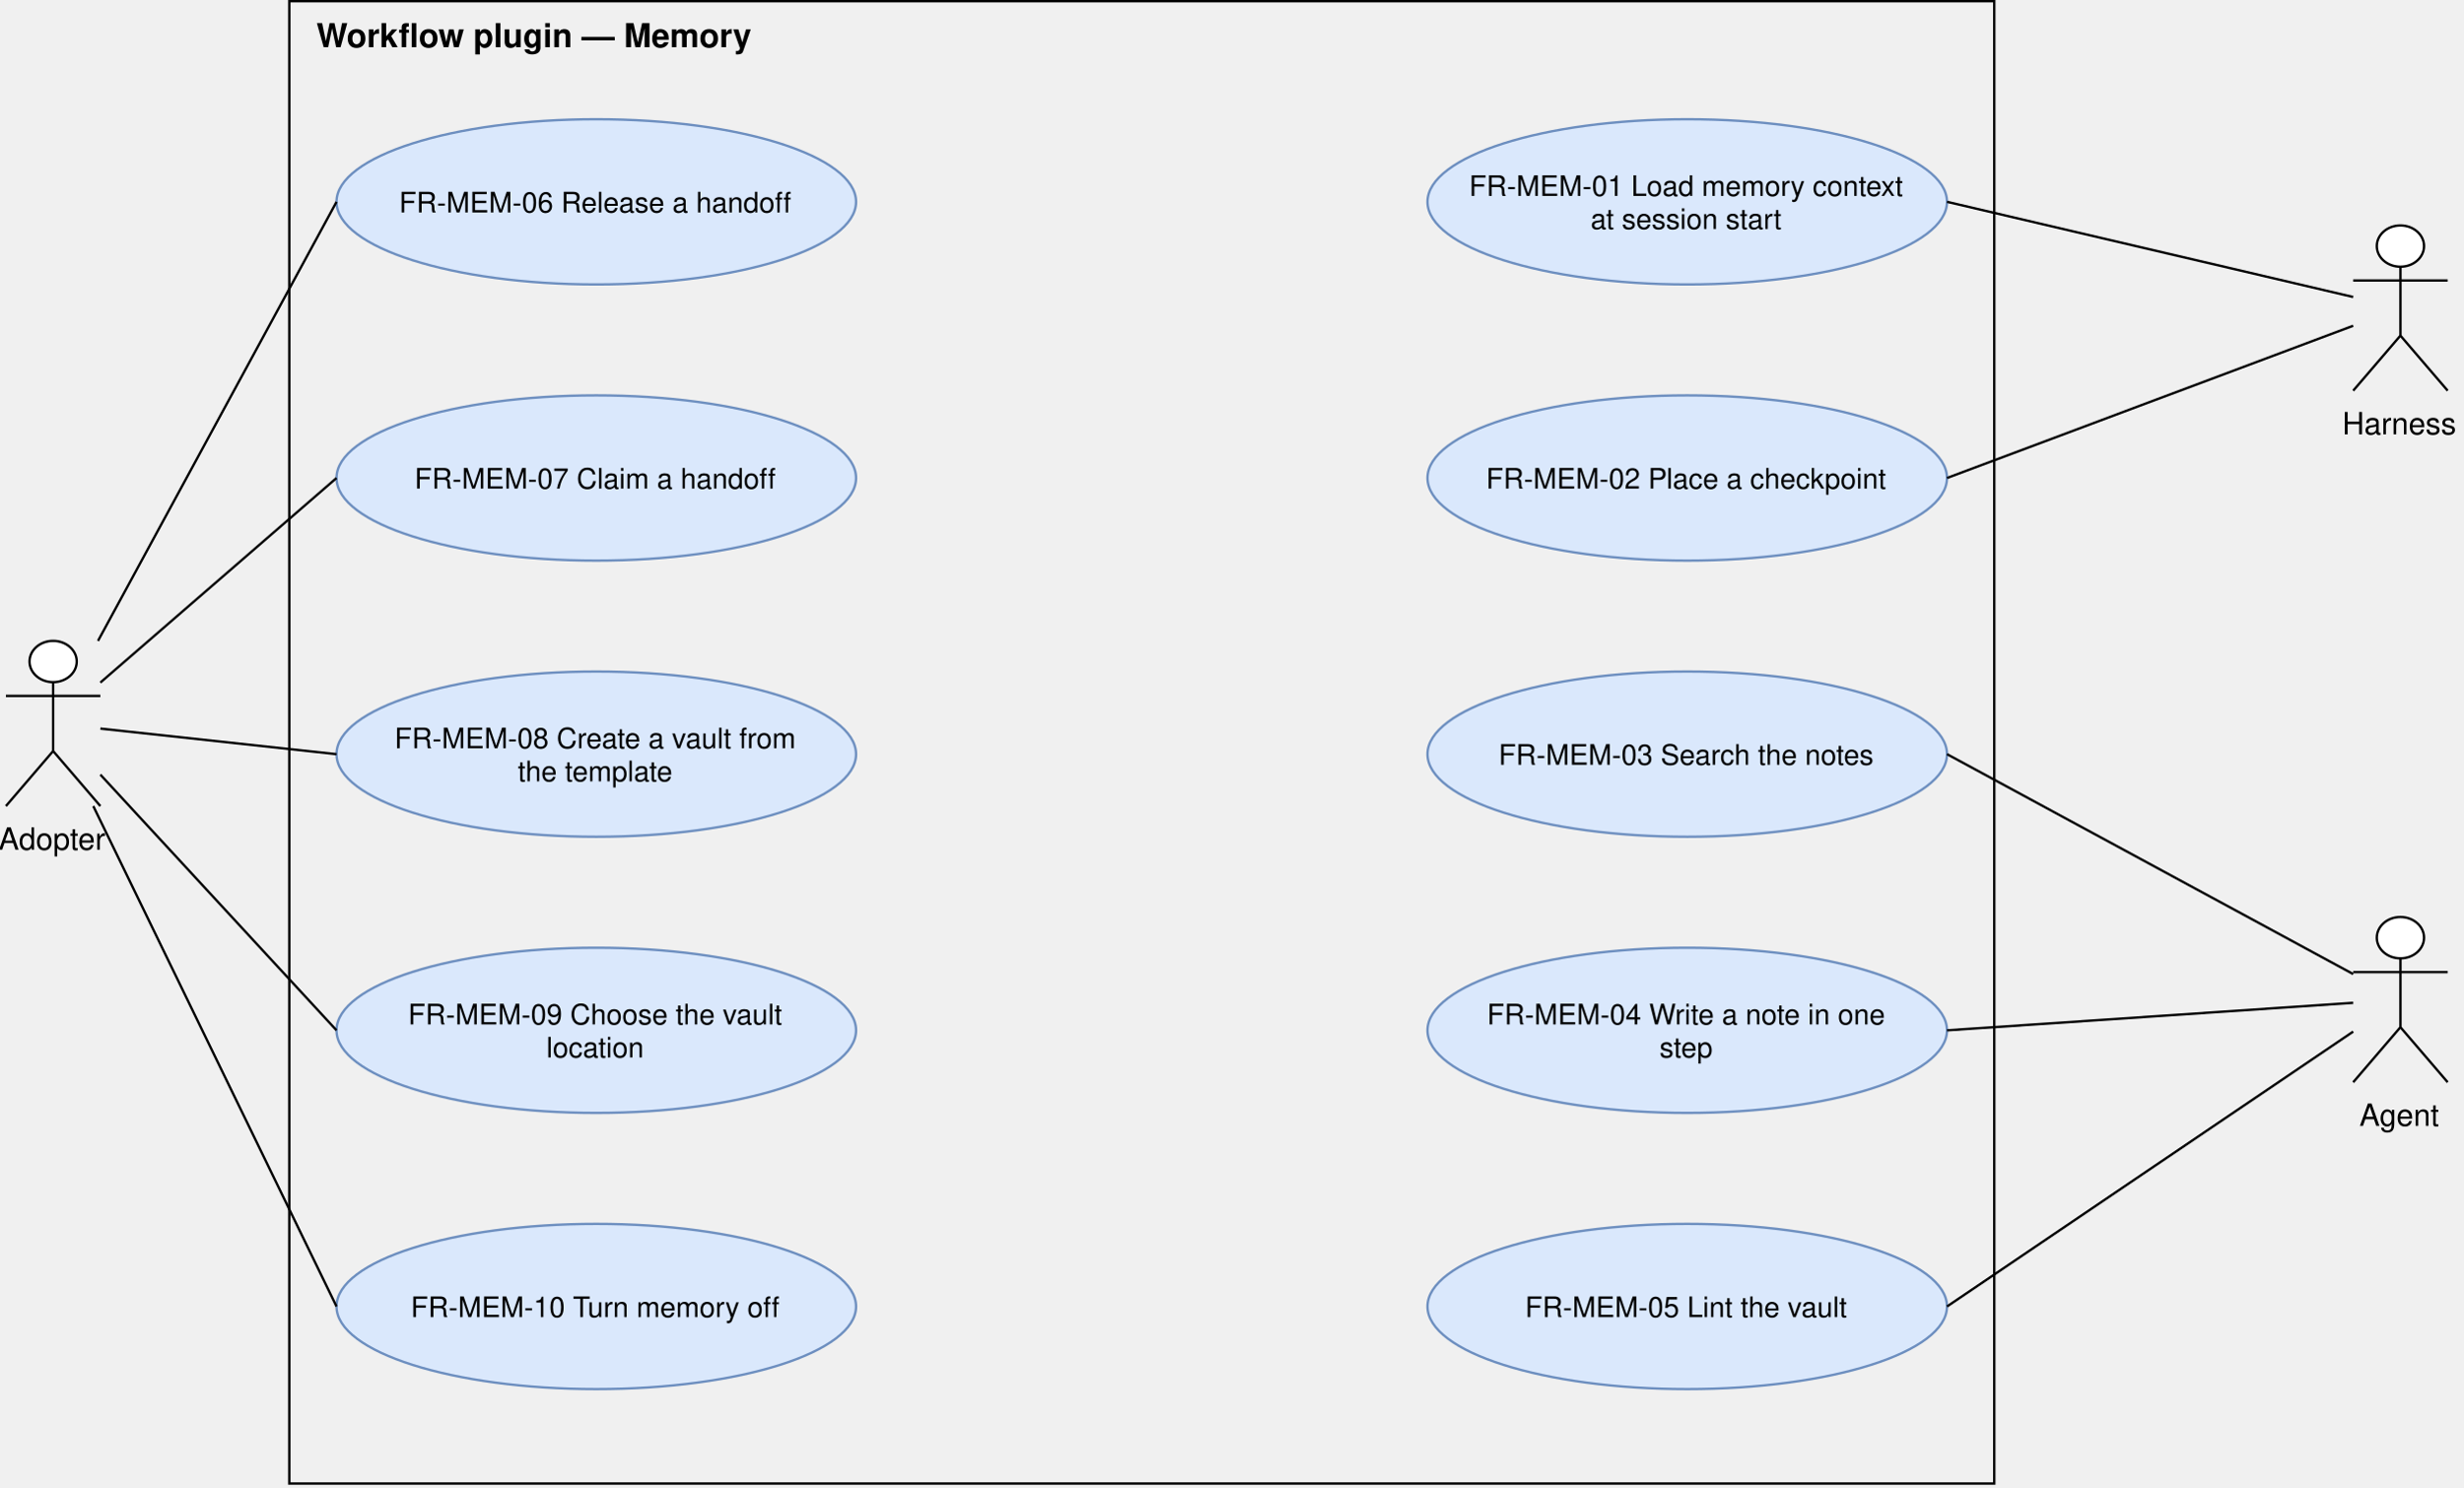
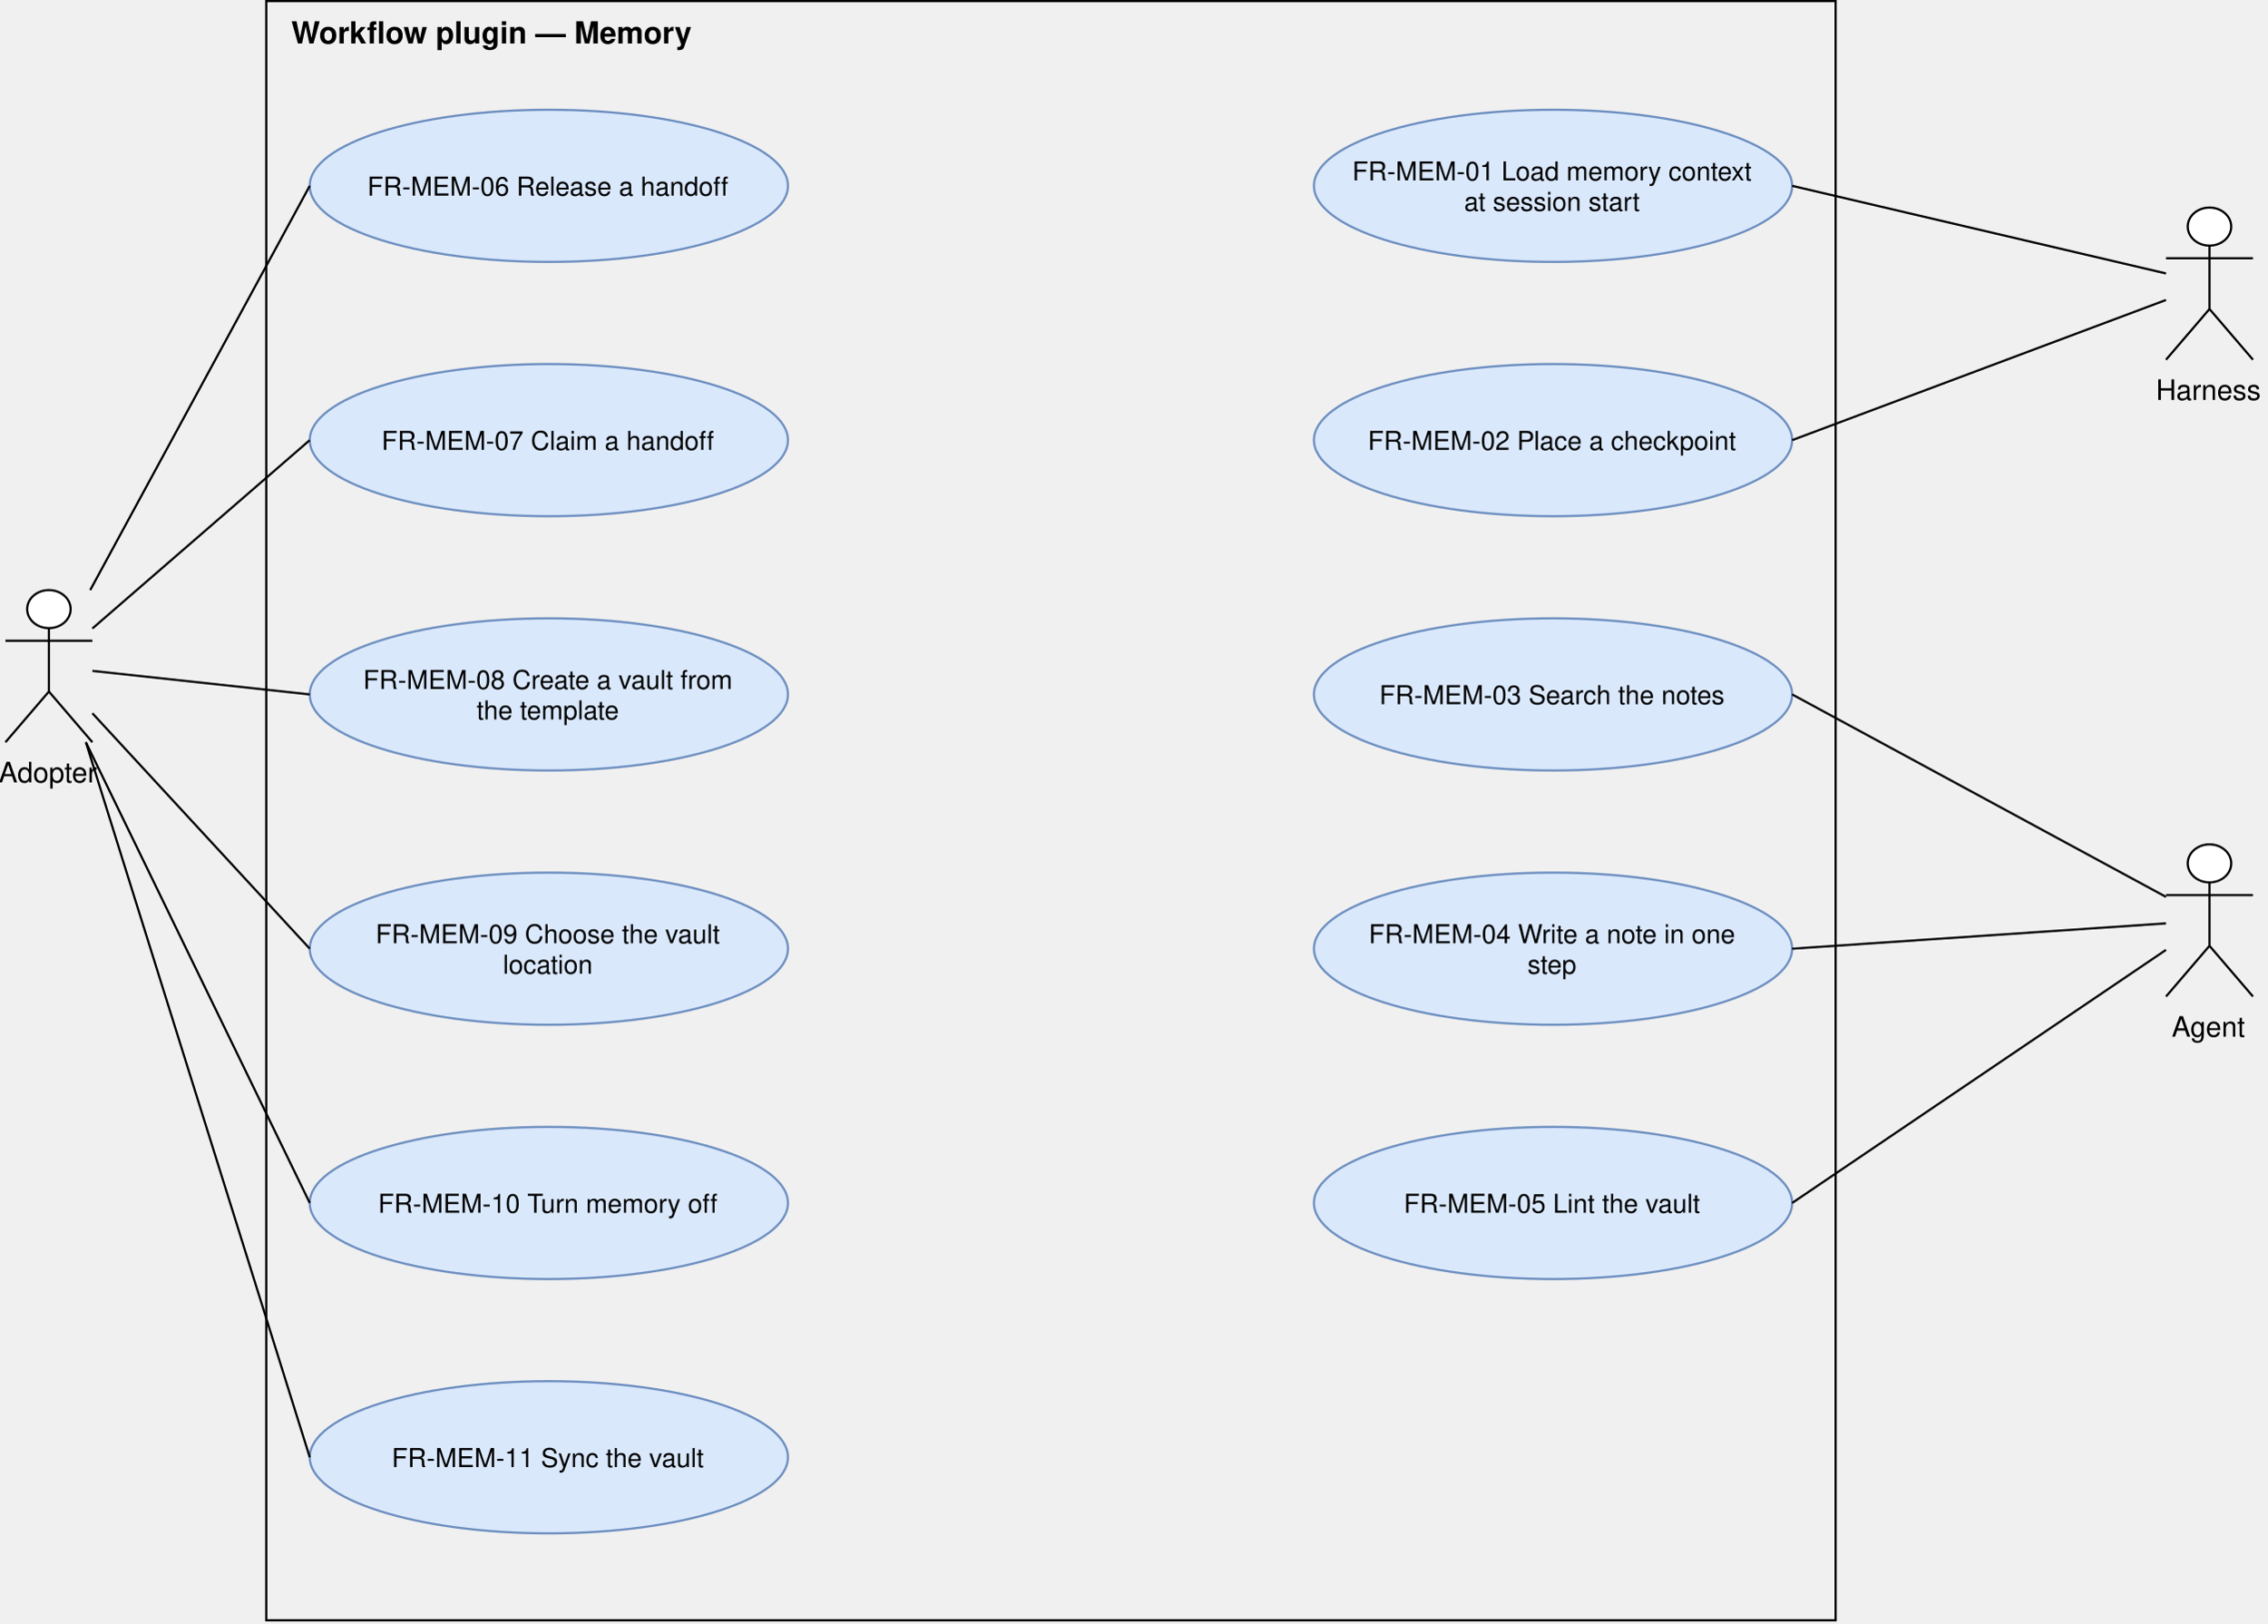
- <svg xmlns="http://www.w3.org/2000/svg" style="background: transparent; background-color: transparent; color-scheme: light;" version="1.1" width="1043px" height="630px" viewBox="0 0 1043 630" content="&lt;mxfile host=&quot;Electron&quot;&gt;&#10;  &lt;diagram name=&quot;Page-1&quot; id=&quot;0&quot;&gt;&#10;    &lt;mxGraphModel dx=&quot;-583&quot; dy=&quot;-210&quot; grid=&quot;0&quot; gridSize=&quot;10&quot; guides=&quot;1&quot; tooltips=&quot;1&quot; connect=&quot;1&quot; arrows=&quot;1&quot; fold=&quot;0&quot; page=&quot;0&quot; pageScale=&quot;1&quot; pageWidth=&quot;850&quot; pageHeight=&quot;1100&quot; background=&quot;#ffffff&quot; math=&quot;0&quot; shadow=&quot;0&quot;&gt;&#10;      &lt;root&gt;&#10;        &lt;mxCell id=&quot;0&quot; /&gt;&#10;        &lt;mxCell id=&quot;1&quot; parent=&quot;0&quot; /&gt;&#10;        &lt;mxCell id=&quot;c2&quot; parent=&quot;1&quot; style=&quot;rounded=0;fillColor=none;verticalAlign=top;align=left;spacingLeft=10;fontStyle=1;fontSize=14;html=0;&quot; value=&quot;Workflow plugin — Memory&quot; vertex=&quot;1&quot;&gt;&#10;          &lt;mxGeometry height=&quot;628&quot; width=&quot;722&quot; x=&quot;162&quot; y=&quot;41&quot; as=&quot;geometry&quot; /&gt;&#10;        &lt;/mxCell&gt;&#10;        &lt;mxCell id=&quot;c3&quot; parent=&quot;1&quot; style=&quot;ellipse;fontSize=12;fillColor=#dae8fc;strokeColor=#6c8ebf;html=0;&quot; value=&quot;FR-MEM-06 Release a handoff&quot; vertex=&quot;1&quot;&gt;&#10;          &lt;mxGeometry height=&quot;70&quot; width=&quot;220&quot; x=&quot;182&quot; y=&quot;91&quot; as=&quot;geometry&quot; /&gt;&#10;        &lt;/mxCell&gt;&#10;        &lt;mxCell id=&quot;c4&quot; parent=&quot;1&quot; style=&quot;ellipse;fontSize=12;fillColor=#dae8fc;strokeColor=#6c8ebf;html=0;&quot; value=&quot;FR-MEM-07 Claim a handoff&quot; vertex=&quot;1&quot;&gt;&#10;          &lt;mxGeometry height=&quot;70&quot; width=&quot;220&quot; x=&quot;182&quot; y=&quot;208&quot; as=&quot;geometry&quot; /&gt;&#10;        &lt;/mxCell&gt;&#10;        &lt;mxCell id=&quot;c5&quot; parent=&quot;1&quot; style=&quot;ellipse;fontSize=12;fillColor=#dae8fc;strokeColor=#6c8ebf;html=0;&quot; value=&quot;FR-MEM-08 Create a vault from&amp;#xa;the template&quot; vertex=&quot;1&quot;&gt;&#10;          &lt;mxGeometry height=&quot;70&quot; width=&quot;220&quot; x=&quot;182&quot; y=&quot;325&quot; as=&quot;geometry&quot; /&gt;&#10;        &lt;/mxCell&gt;&#10;        &lt;mxCell id=&quot;c6&quot; parent=&quot;1&quot; style=&quot;ellipse;fontSize=12;fillColor=#dae8fc;strokeColor=#6c8ebf;html=0;&quot; value=&quot;FR-MEM-09 Choose the vault&amp;#xa;location&quot; vertex=&quot;1&quot;&gt;&#10;          &lt;mxGeometry height=&quot;70&quot; width=&quot;220&quot; x=&quot;182&quot; y=&quot;442&quot; as=&quot;geometry&quot; /&gt;&#10;        &lt;/mxCell&gt;&#10;        &lt;mxCell id=&quot;c7&quot; parent=&quot;1&quot; style=&quot;ellipse;fontSize=12;fillColor=#dae8fc;strokeColor=#6c8ebf;html=0;&quot; value=&quot;FR-MEM-10 Turn memory off&quot; vertex=&quot;1&quot;&gt;&#10;          &lt;mxGeometry height=&quot;70&quot; width=&quot;220&quot; x=&quot;182&quot; y=&quot;559&quot; as=&quot;geometry&quot; /&gt;&#10;        &lt;/mxCell&gt;&#10;        &lt;mxCell id=&quot;c8&quot; parent=&quot;1&quot; style=&quot;ellipse;fontSize=12;fillColor=#dae8fc;strokeColor=#6c8ebf;html=0;&quot; value=&quot;FR-MEM-01 Load memory context&amp;#xa;at session start&quot; vertex=&quot;1&quot;&gt;&#10;          &lt;mxGeometry height=&quot;70&quot; width=&quot;220&quot; x=&quot;644&quot; y=&quot;91&quot; as=&quot;geometry&quot; /&gt;&#10;        &lt;/mxCell&gt;&#10;        &lt;mxCell id=&quot;c9&quot; parent=&quot;1&quot; style=&quot;ellipse;fontSize=12;fillColor=#dae8fc;strokeColor=#6c8ebf;html=0;&quot; value=&quot;FR-MEM-02 Place a checkpoint&quot; vertex=&quot;1&quot;&gt;&#10;          &lt;mxGeometry height=&quot;70&quot; width=&quot;220&quot; x=&quot;644&quot; y=&quot;208&quot; as=&quot;geometry&quot; /&gt;&#10;        &lt;/mxCell&gt;&#10;        &lt;mxCell id=&quot;c10&quot; parent=&quot;1&quot; style=&quot;ellipse;fontSize=12;fillColor=#dae8fc;strokeColor=#6c8ebf;html=0;&quot; value=&quot;FR-MEM-03 Search the notes&quot; vertex=&quot;1&quot;&gt;&#10;          &lt;mxGeometry height=&quot;70&quot; width=&quot;220&quot; x=&quot;644&quot; y=&quot;325&quot; as=&quot;geometry&quot; /&gt;&#10;        &lt;/mxCell&gt;&#10;        &lt;mxCell id=&quot;c11&quot; parent=&quot;1&quot; style=&quot;ellipse;fontSize=12;fillColor=#dae8fc;strokeColor=#6c8ebf;html=0;&quot; value=&quot;FR-MEM-04 Write a note in one&amp;#xa;step&quot; vertex=&quot;1&quot;&gt;&#10;          &lt;mxGeometry height=&quot;70&quot; width=&quot;220&quot; x=&quot;644&quot; y=&quot;442&quot; as=&quot;geometry&quot; /&gt;&#10;        &lt;/mxCell&gt;&#10;        &lt;mxCell id=&quot;c12&quot; parent=&quot;1&quot; style=&quot;ellipse;fontSize=12;fillColor=#dae8fc;strokeColor=#6c8ebf;html=0;&quot; value=&quot;FR-MEM-05 Lint the vault&quot; vertex=&quot;1&quot;&gt;&#10;          &lt;mxGeometry height=&quot;70&quot; width=&quot;220&quot; x=&quot;644&quot; y=&quot;559&quot; as=&quot;geometry&quot; /&gt;&#10;        &lt;/mxCell&gt;&#10;        &lt;mxCell id=&quot;c13&quot; parent=&quot;1&quot; style=&quot;shape=umlActor;verticalLabelPosition=bottom;verticalAlign=top;fontSize=13;html=0;&quot; value=&quot;Adopter&quot; vertex=&quot;1&quot;&gt;&#10;          &lt;mxGeometry height=&quot;70&quot; width=&quot;40&quot; x=&quot;42&quot; y=&quot;312&quot; as=&quot;geometry&quot; /&gt;&#10;        &lt;/mxCell&gt;&#10;        &lt;mxCell id=&quot;c14&quot; edge=&quot;1&quot; parent=&quot;1&quot; source=&quot;c13&quot; style=&quot;endArrow=none;entryX=0;entryY=0.5;html=0;fontSize=11;labelBackgroundColor=#ffffff;&quot; target=&quot;c3&quot; value=&quot;&quot;&gt;&#10;          &lt;mxGeometry relative=&quot;1&quot; as=&quot;geometry&quot; /&gt;&#10;        &lt;/mxCell&gt;&#10;        &lt;mxCell id=&quot;c15&quot; edge=&quot;1&quot; parent=&quot;1&quot; source=&quot;c13&quot; style=&quot;endArrow=none;entryX=0;entryY=0.5;html=0;fontSize=11;labelBackgroundColor=#ffffff;&quot; target=&quot;c4&quot; value=&quot;&quot;&gt;&#10;          &lt;mxGeometry relative=&quot;1&quot; as=&quot;geometry&quot; /&gt;&#10;        &lt;/mxCell&gt;&#10;        &lt;mxCell id=&quot;c16&quot; edge=&quot;1&quot; parent=&quot;1&quot; source=&quot;c13&quot; style=&quot;endArrow=none;entryX=0;entryY=0.5;html=0;fontSize=11;labelBackgroundColor=#ffffff;&quot; target=&quot;c5&quot; value=&quot;&quot;&gt;&#10;          &lt;mxGeometry relative=&quot;1&quot; as=&quot;geometry&quot; /&gt;&#10;        &lt;/mxCell&gt;&#10;        &lt;mxCell id=&quot;c17&quot; edge=&quot;1&quot; parent=&quot;1&quot; source=&quot;c13&quot; style=&quot;endArrow=none;entryX=0;entryY=0.5;html=0;fontSize=11;labelBackgroundColor=#ffffff;&quot; target=&quot;c6&quot; value=&quot;&quot;&gt;&#10;          &lt;mxGeometry relative=&quot;1&quot; as=&quot;geometry&quot; /&gt;&#10;        &lt;/mxCell&gt;&#10;        &lt;mxCell id=&quot;c18&quot; edge=&quot;1&quot; parent=&quot;1&quot; source=&quot;c13&quot; style=&quot;endArrow=none;entryX=0;entryY=0.5;html=0;fontSize=11;labelBackgroundColor=#ffffff;&quot; target=&quot;c7&quot; value=&quot;&quot;&gt;&#10;          &lt;mxGeometry relative=&quot;1&quot; as=&quot;geometry&quot; /&gt;&#10;        &lt;/mxCell&gt;&#10;        &lt;mxCell id=&quot;c19&quot; parent=&quot;1&quot; style=&quot;shape=umlActor;verticalLabelPosition=bottom;verticalAlign=top;fontSize=13;html=0;&quot; value=&quot;Harness&quot; vertex=&quot;1&quot;&gt;&#10;          &lt;mxGeometry height=&quot;70&quot; width=&quot;40&quot; x=&quot;1036&quot; y=&quot;136&quot; as=&quot;geometry&quot; /&gt;&#10;        &lt;/mxCell&gt;&#10;        &lt;mxCell id=&quot;c20&quot; edge=&quot;1&quot; parent=&quot;1&quot; source=&quot;c19&quot; style=&quot;endArrow=none;entryX=1;entryY=0.5;html=0;fontSize=11;labelBackgroundColor=#ffffff;&quot; target=&quot;c8&quot; value=&quot;&quot;&gt;&#10;          &lt;mxGeometry relative=&quot;1&quot; as=&quot;geometry&quot; /&gt;&#10;        &lt;/mxCell&gt;&#10;        &lt;mxCell id=&quot;c21&quot; edge=&quot;1&quot; parent=&quot;1&quot; source=&quot;c19&quot; style=&quot;endArrow=none;entryX=1;entryY=0.5;html=0;fontSize=11;labelBackgroundColor=#ffffff;&quot; target=&quot;c9&quot; value=&quot;&quot;&gt;&#10;          &lt;mxGeometry relative=&quot;1&quot; as=&quot;geometry&quot; /&gt;&#10;        &lt;/mxCell&gt;&#10;        &lt;mxCell id=&quot;c22&quot; parent=&quot;1&quot; style=&quot;shape=umlActor;verticalLabelPosition=bottom;verticalAlign=top;fontSize=13;html=0;&quot; value=&quot;Agent&quot; vertex=&quot;1&quot;&gt;&#10;          &lt;mxGeometry height=&quot;70&quot; width=&quot;40&quot; x=&quot;1036&quot; y=&quot;429&quot; as=&quot;geometry&quot; /&gt;&#10;        &lt;/mxCell&gt;&#10;        &lt;mxCell id=&quot;c23&quot; edge=&quot;1&quot; parent=&quot;1&quot; source=&quot;c22&quot; style=&quot;endArrow=none;entryX=1;entryY=0.5;html=0;fontSize=11;labelBackgroundColor=#ffffff;&quot; target=&quot;c10&quot; value=&quot;&quot;&gt;&#10;          &lt;mxGeometry relative=&quot;1&quot; as=&quot;geometry&quot; /&gt;&#10;        &lt;/mxCell&gt;&#10;        &lt;mxCell id=&quot;c24&quot; edge=&quot;1&quot; parent=&quot;1&quot; source=&quot;c22&quot; style=&quot;endArrow=none;entryX=1;entryY=0.5;html=0;fontSize=11;labelBackgroundColor=#ffffff;&quot; target=&quot;c11&quot; value=&quot;&quot;&gt;&#10;          &lt;mxGeometry relative=&quot;1&quot; as=&quot;geometry&quot; /&gt;&#10;        &lt;/mxCell&gt;&#10;        &lt;mxCell id=&quot;c25&quot; edge=&quot;1&quot; parent=&quot;1&quot; source=&quot;c22&quot; style=&quot;endArrow=none;entryX=1;entryY=0.5;html=0;fontSize=11;labelBackgroundColor=#ffffff;&quot; target=&quot;c12&quot; value=&quot;&quot;&gt;&#10;          &lt;mxGeometry relative=&quot;1&quot; as=&quot;geometry&quot; /&gt;&#10;        &lt;/mxCell&gt;&#10;      &lt;/root&gt;&#10;    &lt;/mxGraphModel&gt;&#10;  &lt;/diagram&gt;&#10;&lt;/mxfile&gt;&#10;">
+ <svg xmlns="http://www.w3.org/2000/svg" style="background: transparent; background-color: transparent; color-scheme: light;" version="1.1" width="1043px" height="747px" viewBox="0 0 1043 747" content="&lt;mxfile host=&quot;Electron&quot;&gt;&#10;  &lt;diagram name=&quot;Page-1&quot; id=&quot;0&quot;&gt;&#10;    &lt;mxGraphModel dx=&quot;-583&quot; dy=&quot;-210&quot; grid=&quot;0&quot; gridSize=&quot;10&quot; guides=&quot;1&quot; tooltips=&quot;1&quot; connect=&quot;1&quot; arrows=&quot;1&quot; fold=&quot;0&quot; page=&quot;0&quot; pageScale=&quot;1&quot; pageWidth=&quot;850&quot; pageHeight=&quot;1100&quot; background=&quot;#ffffff&quot; math=&quot;0&quot; shadow=&quot;0&quot;&gt;&#10;      &lt;root&gt;&#10;        &lt;mxCell id=&quot;0&quot; /&gt;&#10;        &lt;mxCell id=&quot;1&quot; parent=&quot;0&quot; /&gt;&#10;        &lt;mxCell id=&quot;c2&quot; parent=&quot;1&quot; style=&quot;rounded=0;fillColor=none;verticalAlign=top;align=left;spacingLeft=10;fontStyle=1;fontSize=14;html=0;&quot; value=&quot;Workflow plugin — Memory&quot; vertex=&quot;1&quot;&gt;&#10;          &lt;mxGeometry height=&quot;745&quot; width=&quot;722&quot; x=&quot;162&quot; y=&quot;41&quot; as=&quot;geometry&quot; /&gt;&#10;        &lt;/mxCell&gt;&#10;        &lt;mxCell id=&quot;c3&quot; parent=&quot;1&quot; style=&quot;ellipse;fontSize=12;fillColor=#dae8fc;strokeColor=#6c8ebf;html=0;&quot; value=&quot;FR-MEM-06 Release a handoff&quot; vertex=&quot;1&quot;&gt;&#10;          &lt;mxGeometry height=&quot;70&quot; width=&quot;220&quot; x=&quot;182&quot; y=&quot;91&quot; as=&quot;geometry&quot; /&gt;&#10;        &lt;/mxCell&gt;&#10;        &lt;mxCell id=&quot;c4&quot; parent=&quot;1&quot; style=&quot;ellipse;fontSize=12;fillColor=#dae8fc;strokeColor=#6c8ebf;html=0;&quot; value=&quot;FR-MEM-07 Claim a handoff&quot; vertex=&quot;1&quot;&gt;&#10;          &lt;mxGeometry height=&quot;70&quot; width=&quot;220&quot; x=&quot;182&quot; y=&quot;208&quot; as=&quot;geometry&quot; /&gt;&#10;        &lt;/mxCell&gt;&#10;        &lt;mxCell id=&quot;c5&quot; parent=&quot;1&quot; style=&quot;ellipse;fontSize=12;fillColor=#dae8fc;strokeColor=#6c8ebf;html=0;&quot; value=&quot;FR-MEM-08 Create a vault from&amp;#xa;the template&quot; vertex=&quot;1&quot;&gt;&#10;          &lt;mxGeometry height=&quot;70&quot; width=&quot;220&quot; x=&quot;182&quot; y=&quot;325&quot; as=&quot;geometry&quot; /&gt;&#10;        &lt;/mxCell&gt;&#10;        &lt;mxCell id=&quot;c6&quot; parent=&quot;1&quot; style=&quot;ellipse;fontSize=12;fillColor=#dae8fc;strokeColor=#6c8ebf;html=0;&quot; value=&quot;FR-MEM-09 Choose the vault&amp;#xa;location&quot; vertex=&quot;1&quot;&gt;&#10;          &lt;mxGeometry height=&quot;70&quot; width=&quot;220&quot; x=&quot;182&quot; y=&quot;442&quot; as=&quot;geometry&quot; /&gt;&#10;        &lt;/mxCell&gt;&#10;        &lt;mxCell id=&quot;c7&quot; parent=&quot;1&quot; style=&quot;ellipse;fontSize=12;fillColor=#dae8fc;strokeColor=#6c8ebf;html=0;&quot; value=&quot;FR-MEM-10 Turn memory off&quot; vertex=&quot;1&quot;&gt;&#10;          &lt;mxGeometry height=&quot;70&quot; width=&quot;220&quot; x=&quot;182&quot; y=&quot;559&quot; as=&quot;geometry&quot; /&gt;&#10;        &lt;/mxCell&gt;&#10;        &lt;mxCell id=&quot;c8&quot; parent=&quot;1&quot; style=&quot;ellipse;fontSize=12;fillColor=#dae8fc;strokeColor=#6c8ebf;html=0;&quot; value=&quot;FR-MEM-01 Load memory context&amp;#xa;at session start&quot; vertex=&quot;1&quot;&gt;&#10;          &lt;mxGeometry height=&quot;70&quot; width=&quot;220&quot; x=&quot;644&quot; y=&quot;91&quot; as=&quot;geometry&quot; /&gt;&#10;        &lt;/mxCell&gt;&#10;        &lt;mxCell id=&quot;c9&quot; parent=&quot;1&quot; style=&quot;ellipse;fontSize=12;fillColor=#dae8fc;strokeColor=#6c8ebf;html=0;&quot; value=&quot;FR-MEM-02 Place a checkpoint&quot; vertex=&quot;1&quot;&gt;&#10;          &lt;mxGeometry height=&quot;70&quot; width=&quot;220&quot; x=&quot;644&quot; y=&quot;208&quot; as=&quot;geometry&quot; /&gt;&#10;        &lt;/mxCell&gt;&#10;        &lt;mxCell id=&quot;c10&quot; parent=&quot;1&quot; style=&quot;ellipse;fontSize=12;fillColor=#dae8fc;strokeColor=#6c8ebf;html=0;&quot; value=&quot;FR-MEM-03 Search the notes&quot; vertex=&quot;1&quot;&gt;&#10;          &lt;mxGeometry height=&quot;70&quot; width=&quot;220&quot; x=&quot;644&quot; y=&quot;325&quot; as=&quot;geometry&quot; /&gt;&#10;        &lt;/mxCell&gt;&#10;        &lt;mxCell id=&quot;c11&quot; parent=&quot;1&quot; style=&quot;ellipse;fontSize=12;fillColor=#dae8fc;strokeColor=#6c8ebf;html=0;&quot; value=&quot;FR-MEM-04 Write a note in one&amp;#xa;step&quot; vertex=&quot;1&quot;&gt;&#10;          &lt;mxGeometry height=&quot;70&quot; width=&quot;220&quot; x=&quot;644&quot; y=&quot;442&quot; as=&quot;geometry&quot; /&gt;&#10;        &lt;/mxCell&gt;&#10;        &lt;mxCell id=&quot;c12&quot; parent=&quot;1&quot; style=&quot;ellipse;fontSize=12;fillColor=#dae8fc;strokeColor=#6c8ebf;html=0;&quot; value=&quot;FR-MEM-05 Lint the vault&quot; vertex=&quot;1&quot;&gt;&#10;          &lt;mxGeometry height=&quot;70&quot; width=&quot;220&quot; x=&quot;644&quot; y=&quot;559&quot; as=&quot;geometry&quot; /&gt;&#10;        &lt;/mxCell&gt;&#10;        &lt;mxCell id=&quot;c13&quot; parent=&quot;1&quot; style=&quot;shape=umlActor;verticalLabelPosition=bottom;verticalAlign=top;fontSize=13;html=0;&quot; value=&quot;Adopter&quot; vertex=&quot;1&quot;&gt;&#10;          &lt;mxGeometry height=&quot;70&quot; width=&quot;40&quot; x=&quot;42&quot; y=&quot;312&quot; as=&quot;geometry&quot; /&gt;&#10;        &lt;/mxCell&gt;&#10;        &lt;mxCell id=&quot;c14&quot; edge=&quot;1&quot; parent=&quot;1&quot; source=&quot;c13&quot; style=&quot;endArrow=none;entryX=0;entryY=0.5;html=0;fontSize=11;labelBackgroundColor=#ffffff;&quot; target=&quot;c3&quot; value=&quot;&quot;&gt;&#10;          &lt;mxGeometry relative=&quot;1&quot; as=&quot;geometry&quot; /&gt;&#10;        &lt;/mxCell&gt;&#10;        &lt;mxCell id=&quot;c15&quot; edge=&quot;1&quot; parent=&quot;1&quot; source=&quot;c13&quot; style=&quot;endArrow=none;entryX=0;entryY=0.5;html=0;fontSize=11;labelBackgroundColor=#ffffff;&quot; target=&quot;c4&quot; value=&quot;&quot;&gt;&#10;          &lt;mxGeometry relative=&quot;1&quot; as=&quot;geometry&quot; /&gt;&#10;        &lt;/mxCell&gt;&#10;        &lt;mxCell id=&quot;c16&quot; edge=&quot;1&quot; parent=&quot;1&quot; source=&quot;c13&quot; style=&quot;endArrow=none;entryX=0;entryY=0.5;html=0;fontSize=11;labelBackgroundColor=#ffffff;&quot; target=&quot;c5&quot; value=&quot;&quot;&gt;&#10;          &lt;mxGeometry relative=&quot;1&quot; as=&quot;geometry&quot; /&gt;&#10;        &lt;/mxCell&gt;&#10;        &lt;mxCell id=&quot;c17&quot; edge=&quot;1&quot; parent=&quot;1&quot; source=&quot;c13&quot; style=&quot;endArrow=none;entryX=0;entryY=0.5;html=0;fontSize=11;labelBackgroundColor=#ffffff;&quot; target=&quot;c6&quot; value=&quot;&quot;&gt;&#10;          &lt;mxGeometry relative=&quot;1&quot; as=&quot;geometry&quot; /&gt;&#10;        &lt;/mxCell&gt;&#10;        &lt;mxCell id=&quot;c18&quot; edge=&quot;1&quot; parent=&quot;1&quot; source=&quot;c13&quot; style=&quot;endArrow=none;entryX=0;entryY=0.5;html=0;fontSize=11;labelBackgroundColor=#ffffff;&quot; target=&quot;c7&quot; value=&quot;&quot;&gt;&#10;          &lt;mxGeometry relative=&quot;1&quot; as=&quot;geometry&quot; /&gt;&#10;        &lt;/mxCell&gt;&#10;        &lt;mxCell id=&quot;c19&quot; parent=&quot;1&quot; style=&quot;shape=umlActor;verticalLabelPosition=bottom;verticalAlign=top;fontSize=13;html=0;&quot; value=&quot;Harness&quot; vertex=&quot;1&quot;&gt;&#10;          &lt;mxGeometry height=&quot;70&quot; width=&quot;40&quot; x=&quot;1036&quot; y=&quot;136&quot; as=&quot;geometry&quot; /&gt;&#10;        &lt;/mxCell&gt;&#10;        &lt;mxCell id=&quot;c20&quot; edge=&quot;1&quot; parent=&quot;1&quot; source=&quot;c19&quot; style=&quot;endArrow=none;entryX=1;entryY=0.5;html=0;fontSize=11;labelBackgroundColor=#ffffff;&quot; target=&quot;c8&quot; value=&quot;&quot;&gt;&#10;          &lt;mxGeometry relative=&quot;1&quot; as=&quot;geometry&quot; /&gt;&#10;        &lt;/mxCell&gt;&#10;        &lt;mxCell id=&quot;c21&quot; edge=&quot;1&quot; parent=&quot;1&quot; source=&quot;c19&quot; style=&quot;endArrow=none;entryX=1;entryY=0.5;html=0;fontSize=11;labelBackgroundColor=#ffffff;&quot; target=&quot;c9&quot; value=&quot;&quot;&gt;&#10;          &lt;mxGeometry relative=&quot;1&quot; as=&quot;geometry&quot; /&gt;&#10;        &lt;/mxCell&gt;&#10;        &lt;mxCell id=&quot;c22&quot; parent=&quot;1&quot; style=&quot;shape=umlActor;verticalLabelPosition=bottom;verticalAlign=top;fontSize=13;html=0;&quot; value=&quot;Agent&quot; vertex=&quot;1&quot;&gt;&#10;          &lt;mxGeometry height=&quot;70&quot; width=&quot;40&quot; x=&quot;1036&quot; y=&quot;429&quot; as=&quot;geometry&quot; /&gt;&#10;        &lt;/mxCell&gt;&#10;        &lt;mxCell id=&quot;c23&quot; edge=&quot;1&quot; parent=&quot;1&quot; source=&quot;c22&quot; style=&quot;endArrow=none;entryX=1;entryY=0.5;html=0;fontSize=11;labelBackgroundColor=#ffffff;&quot; target=&quot;c10&quot; value=&quot;&quot;&gt;&#10;          &lt;mxGeometry relative=&quot;1&quot; as=&quot;geometry&quot; /&gt;&#10;        &lt;/mxCell&gt;&#10;        &lt;mxCell id=&quot;c24&quot; edge=&quot;1&quot; parent=&quot;1&quot; source=&quot;c22&quot; style=&quot;endArrow=none;entryX=1;entryY=0.5;html=0;fontSize=11;labelBackgroundColor=#ffffff;&quot; target=&quot;c11&quot; value=&quot;&quot;&gt;&#10;          &lt;mxGeometry relative=&quot;1&quot; as=&quot;geometry&quot; /&gt;&#10;        &lt;/mxCell&gt;&#10;        &lt;mxCell id=&quot;c25&quot; edge=&quot;1&quot; parent=&quot;1&quot; source=&quot;c22&quot; style=&quot;endArrow=none;entryX=1;entryY=0.5;html=0;fontSize=11;labelBackgroundColor=#ffffff;&quot; target=&quot;c12&quot; value=&quot;&quot;&gt;&#10;          &lt;mxGeometry relative=&quot;1&quot; as=&quot;geometry&quot; /&gt;&#10;        &lt;/mxCell&gt;&#10;        &lt;mxCell id=&quot;c26&quot; parent=&quot;1&quot; style=&quot;ellipse;fontSize=12;fillColor=#dae8fc;strokeColor=#6c8ebf;html=0;&quot; value=&quot;FR-MEM-11 Sync the vault&quot; vertex=&quot;1&quot;&gt;&#10;          &lt;mxGeometry height=&quot;70&quot; width=&quot;220&quot; x=&quot;182&quot; y=&quot;676&quot; as=&quot;geometry&quot; /&gt;&#10;        &lt;/mxCell&gt;&#10;        &lt;mxCell id=&quot;c27&quot; edge=&quot;1&quot; parent=&quot;1&quot; source=&quot;c13&quot; style=&quot;endArrow=none;entryX=0;entryY=0.5;html=0;fontSize=11;labelBackgroundColor=#ffffff;&quot; target=&quot;c26&quot; value=&quot;&quot;&gt;&#10;          &lt;mxGeometry relative=&quot;1&quot; as=&quot;geometry&quot; /&gt;&#10;        &lt;/mxCell&gt;&#10;      &lt;/root&gt;&#10;    &lt;/mxGraphModel&gt;&#10;  &lt;/diagram&gt;&#10;&lt;/mxfile&gt;&#10;">
  <defs />
  <g>
    <g data-cell-id="0">
      <g data-cell-id="1">
        <g data-cell-id="c2">
          <g transform="translate(0.5,0.5)">
-             <rect x="122" y="0" width="722" height="628" fill="none" stroke="#000000" pointer-events="all" style="stroke: light-dark(rgb(0, 0, 0), rgb(255, 255, 255));" />
+             <rect x="122" y="0" width="722" height="745" fill="none" stroke="#000000" pointer-events="all" style="stroke: light-dark(rgb(0, 0, 0), rgb(255, 255, 255));" />
          </g>
          <g>
            <g fill="#000000" font-family="Helvetica" font-weight="bold" text-anchor="start" font-size="14px" style="fill: light-dark(rgb(0, 0, 0), rgb(255, 255, 255));">
              <text x="134" y="20">Workflow plugin — Memory</text>
            </g>
          </g>
        </g>
        <g data-cell-id="c3">
          <g transform="translate(0.5,0.5)">
            <ellipse cx="252" cy="85" rx="110" ry="35" fill="#dae8fc" stroke="#6c8ebf" pointer-events="all" style="fill: light-dark(rgb(218, 232, 252), rgb(29, 41, 59)); stroke: light-dark(rgb(108, 142, 191), rgb(92, 121, 163));" />
          </g>
          <g>
            <g fill="#000000" font-family="Helvetica" text-anchor="middle" font-size="12px" style="fill: light-dark(rgb(0, 0, 0), rgb(255, 255, 255));">
              <text x="252" y="90">FR-MEM-06 Release a handoff</text>
            </g>
          </g>
        </g>
        <g data-cell-id="c4">
          <g transform="translate(0.5,0.5)">
            <ellipse cx="252" cy="202" rx="110" ry="35" fill="#dae8fc" stroke="#6c8ebf" pointer-events="all" style="fill: light-dark(rgb(218, 232, 252), rgb(29, 41, 59)); stroke: light-dark(rgb(108, 142, 191), rgb(92, 121, 163));" />
          </g>
          <g>
            <g fill="#000000" font-family="Helvetica" text-anchor="middle" font-size="12px" style="fill: light-dark(rgb(0, 0, 0), rgb(255, 255, 255));">
              <text x="252" y="207">FR-MEM-07 Claim a handoff</text>
            </g>
          </g>
        </g>
        <g data-cell-id="c5">
          <g transform="translate(0.5,0.5)">
            <ellipse cx="252" cy="319" rx="110" ry="35" fill="#dae8fc" stroke="#6c8ebf" pointer-events="all" style="fill: light-dark(rgb(218, 232, 252), rgb(29, 41, 59)); stroke: light-dark(rgb(108, 142, 191), rgb(92, 121, 163));" />
          </g>
          <g>
            <g fill="#000000" font-family="Helvetica" text-anchor="middle" font-size="12px" style="fill: light-dark(rgb(0, 0, 0), rgb(255, 255, 255));">
              <text x="252" y="317">FR-MEM-08 Create a vault from</text>
              <text x="252" y="331">the template</text>
            </g>
          </g>
        </g>
        <g data-cell-id="c6">
          <g transform="translate(0.5,0.5)">
            <ellipse cx="252" cy="436" rx="110" ry="35" fill="#dae8fc" stroke="#6c8ebf" pointer-events="all" style="fill: light-dark(rgb(218, 232, 252), rgb(29, 41, 59)); stroke: light-dark(rgb(108, 142, 191), rgb(92, 121, 163));" />
          </g>
          <g>
            <g fill="#000000" font-family="Helvetica" text-anchor="middle" font-size="12px" style="fill: light-dark(rgb(0, 0, 0), rgb(255, 255, 255));">
              <text x="252" y="434">FR-MEM-09 Choose the vault</text>
              <text x="252" y="448">location</text>
            </g>
          </g>
        </g>
        <g data-cell-id="c7">
          <g transform="translate(0.5,0.5)">
            <ellipse cx="252" cy="553" rx="110" ry="35" fill="#dae8fc" stroke="#6c8ebf" pointer-events="all" style="fill: light-dark(rgb(218, 232, 252), rgb(29, 41, 59)); stroke: light-dark(rgb(108, 142, 191), rgb(92, 121, 163));" />
          </g>
          <g>
            <g fill="#000000" font-family="Helvetica" text-anchor="middle" font-size="12px" style="fill: light-dark(rgb(0, 0, 0), rgb(255, 255, 255));">
              <text x="252" y="558">FR-MEM-10 Turn memory off</text>
            </g>
          </g>
        </g>
        <g data-cell-id="c8">
          <g transform="translate(0.5,0.5)">
            <ellipse cx="714" cy="85" rx="110" ry="35" fill="#dae8fc" stroke="#6c8ebf" pointer-events="all" style="fill: light-dark(rgb(218, 232, 252), rgb(29, 41, 59)); stroke: light-dark(rgb(108, 142, 191), rgb(92, 121, 163));" />
          </g>
          <g>
            <g fill="#000000" font-family="Helvetica" text-anchor="middle" font-size="12px" style="fill: light-dark(rgb(0, 0, 0), rgb(255, 255, 255));">
              <text x="714" y="83">FR-MEM-01 Load memory context</text>
              <text x="714" y="97">at session start</text>
            </g>
          </g>
        </g>
        <g data-cell-id="c9">
          <g transform="translate(0.5,0.5)">
            <ellipse cx="714" cy="202" rx="110" ry="35" fill="#dae8fc" stroke="#6c8ebf" pointer-events="all" style="fill: light-dark(rgb(218, 232, 252), rgb(29, 41, 59)); stroke: light-dark(rgb(108, 142, 191), rgb(92, 121, 163));" />
          </g>
          <g>
            <g fill="#000000" font-family="Helvetica" text-anchor="middle" font-size="12px" style="fill: light-dark(rgb(0, 0, 0), rgb(255, 255, 255));">
              <text x="714" y="207">FR-MEM-02 Place a checkpoint</text>
            </g>
          </g>
        </g>
        <g data-cell-id="c10">
          <g transform="translate(0.5,0.5)">
            <ellipse cx="714" cy="319" rx="110" ry="35" fill="#dae8fc" stroke="#6c8ebf" pointer-events="all" style="fill: light-dark(rgb(218, 232, 252), rgb(29, 41, 59)); stroke: light-dark(rgb(108, 142, 191), rgb(92, 121, 163));" />
          </g>
          <g>
            <g fill="#000000" font-family="Helvetica" text-anchor="middle" font-size="12px" style="fill: light-dark(rgb(0, 0, 0), rgb(255, 255, 255));">
              <text x="714" y="324">FR-MEM-03 Search the notes</text>
            </g>
          </g>
        </g>
        <g data-cell-id="c11">
          <g transform="translate(0.5,0.5)">
            <ellipse cx="714" cy="436" rx="110" ry="35" fill="#dae8fc" stroke="#6c8ebf" pointer-events="all" style="fill: light-dark(rgb(218, 232, 252), rgb(29, 41, 59)); stroke: light-dark(rgb(108, 142, 191), rgb(92, 121, 163));" />
          </g>
          <g>
            <g fill="#000000" font-family="Helvetica" text-anchor="middle" font-size="12px" style="fill: light-dark(rgb(0, 0, 0), rgb(255, 255, 255));">
              <text x="714" y="434">FR-MEM-04 Write a note in one</text>
              <text x="714" y="448">step</text>
            </g>
          </g>
        </g>
        <g data-cell-id="c12">
          <g transform="translate(0.5,0.5)">
            <ellipse cx="714" cy="553" rx="110" ry="35" fill="#dae8fc" stroke="#6c8ebf" pointer-events="all" style="fill: light-dark(rgb(218, 232, 252), rgb(29, 41, 59)); stroke: light-dark(rgb(108, 142, 191), rgb(92, 121, 163));" />
          </g>
          <g>
            <g fill="#000000" font-family="Helvetica" text-anchor="middle" font-size="12px" style="fill: light-dark(rgb(0, 0, 0), rgb(255, 255, 255));">
              <text x="714" y="558">FR-MEM-05 Lint the vault</text>
            </g>
          </g>
        </g>
        <g data-cell-id="c13">
          <g transform="translate(0.5,0.5)">
            <ellipse cx="22" cy="279.75" rx="10" ry="8.75" fill="#ffffff" stroke="#000000" pointer-events="all" style="fill: light-dark(#ffffff, var(--ge-dark-color, #121212)); stroke: light-dark(rgb(0, 0, 0), rgb(255, 255, 255));" />
            <path d="M 22 288.5 L 22 317.67 M 22 294.33 L 2 294.33 M 22 294.33 L 42 294.33 M 22 317.67 L 2 341 M 22 317.67 L 42 341" fill="none" stroke="#000000" stroke-miterlimit="10" pointer-events="all" style="stroke: light-dark(rgb(0, 0, 0), rgb(255, 255, 255));" />
          </g>
          <g>
            <g fill="#000000" font-family="Helvetica" text-anchor="middle" font-size="13px" style="fill: light-dark(rgb(0, 0, 0), rgb(255, 255, 255));">
              <text x="22" y="360">Adopter</text>
            </g>
          </g>
        </g>
        <g data-cell-id="c14">
          <g transform="translate(0.5,0.5)">
            <path d="M 41 271 L 142 85" fill="none" stroke="#000000" stroke-miterlimit="10" pointer-events="stroke" style="stroke: light-dark(rgb(0, 0, 0), rgb(255, 255, 255));" />
          </g>
        </g>
        <g data-cell-id="c15">
          <g transform="translate(0.5,0.5)">
            <path d="M 42 288.67 L 142 202" fill="none" stroke="#000000" stroke-miterlimit="10" pointer-events="stroke" style="stroke: light-dark(rgb(0, 0, 0), rgb(255, 255, 255));" />
          </g>
        </g>
        <g data-cell-id="c16">
          <g transform="translate(0.5,0.5)">
            <path d="M 42 308.17 L 142 319" fill="none" stroke="#000000" stroke-miterlimit="10" pointer-events="stroke" style="stroke: light-dark(rgb(0, 0, 0), rgb(255, 255, 255));" />
          </g>
        </g>
        <g data-cell-id="c17">
          <g transform="translate(0.5,0.5)">
            <path d="M 42 327.67 L 142 436" fill="none" stroke="#000000" stroke-miterlimit="10" pointer-events="stroke" style="stroke: light-dark(rgb(0, 0, 0), rgb(255, 255, 255));" />
          </g>
        </g>
        <g data-cell-id="c18">
          <g transform="translate(0.5,0.5)">
            <path d="M 39 341 L 142 553" fill="none" stroke="#000000" stroke-miterlimit="10" pointer-events="stroke" style="stroke: light-dark(rgb(0, 0, 0), rgb(255, 255, 255));" />
          </g>
        </g>
        <g data-cell-id="c19">
          <g transform="translate(0.5,0.5)">
            <ellipse cx="1016" cy="103.75" rx="10" ry="8.75" fill="#ffffff" stroke="#000000" pointer-events="all" style="fill: light-dark(#ffffff, var(--ge-dark-color, #121212)); stroke: light-dark(rgb(0, 0, 0), rgb(255, 255, 255));" />
            <path d="M 1016 112.5 L 1016 141.67 M 1016 118.33 L 996 118.33 M 1016 118.33 L 1036 118.33 M 1016 141.67 L 996 165 M 1016 141.67 L 1036 165" fill="none" stroke="#000000" stroke-miterlimit="10" pointer-events="all" style="stroke: light-dark(rgb(0, 0, 0), rgb(255, 255, 255));" />
          </g>
          <g>
            <g fill="#000000" font-family="Helvetica" text-anchor="middle" font-size="13px" style="fill: light-dark(rgb(0, 0, 0), rgb(255, 255, 255));">
              <text x="1016" y="184">Harness</text>
            </g>
          </g>
        </g>
        <g data-cell-id="c20">
          <g transform="translate(0.5,0.5)">
            <path d="M 996 125.31 L 824 85" fill="none" stroke="#000000" stroke-miterlimit="10" pointer-events="stroke" style="stroke: light-dark(rgb(0, 0, 0), rgb(255, 255, 255));" />
          </g>
        </g>
        <g data-cell-id="c21">
          <g transform="translate(0.5,0.5)">
            <path d="M 996 137.5 L 824 202" fill="none" stroke="#000000" stroke-miterlimit="10" pointer-events="stroke" style="stroke: light-dark(rgb(0, 0, 0), rgb(255, 255, 255));" />
          </g>
        </g>
        <g data-cell-id="c22">
          <g transform="translate(0.5,0.5)">
            <ellipse cx="1016" cy="396.75" rx="10" ry="8.75" fill="#ffffff" stroke="#000000" pointer-events="all" style="fill: light-dark(#ffffff, var(--ge-dark-color, #121212)); stroke: light-dark(rgb(0, 0, 0), rgb(255, 255, 255));" />
            <path d="M 1016 405.5 L 1016 434.67 M 1016 411.33 L 996 411.33 M 1016 411.33 L 1036 411.33 M 1016 434.67 L 996 458 M 1016 434.67 L 1036 458" fill="none" stroke="#000000" stroke-miterlimit="10" pointer-events="all" style="stroke: light-dark(rgb(0, 0, 0), rgb(255, 255, 255));" />
          </g>
          <g>
            <g fill="#000000" font-family="Helvetica" text-anchor="middle" font-size="13px" style="fill: light-dark(rgb(0, 0, 0), rgb(255, 255, 255));">
              <text x="1016" y="477">Agent</text>
            </g>
          </g>
        </g>
        <g data-cell-id="c23">
          <g transform="translate(0.5,0.5)">
            <path d="M 996 412.17 L 824 319" fill="none" stroke="#000000" stroke-miterlimit="10" pointer-events="stroke" style="stroke: light-dark(rgb(0, 0, 0), rgb(255, 255, 255));" />
          </g>
        </g>
        <g data-cell-id="c24">
          <g transform="translate(0.5,0.5)">
            <path d="M 996 424.35 L 824 436" fill="none" stroke="#000000" stroke-miterlimit="10" pointer-events="stroke" style="stroke: light-dark(rgb(0, 0, 0), rgb(255, 255, 255));" />
          </g>
        </g>
        <g data-cell-id="c25">
          <g transform="translate(0.5,0.5)">
            <path d="M 996 436.54 L 824 553" fill="none" stroke="#000000" stroke-miterlimit="10" pointer-events="stroke" style="stroke: light-dark(rgb(0, 0, 0), rgb(255, 255, 255));" />
+           </g>
+         </g>
+         <g data-cell-id="c26">
+           <g transform="translate(0.5,0.5)">
+             <ellipse cx="252" cy="670" rx="110" ry="35" fill="#dae8fc" stroke="#6c8ebf" pointer-events="all" style="fill: light-dark(rgb(218, 232, 252), rgb(29, 41, 59)); stroke: light-dark(rgb(108, 142, 191), rgb(92, 121, 163));" />
+           </g>
+           <g>
+             <g fill="#000000" font-family="Helvetica" text-anchor="middle" font-size="12px" style="fill: light-dark(rgb(0, 0, 0), rgb(255, 255, 255));">
+               <text x="252" y="675">FR-MEM-11 Sync the vault</text>
+             </g>
+           </g>
+         </g>
+         <g data-cell-id="c27">
+           <g transform="translate(0.5,0.5)">
+             <path d="M 39 341 L 142 670" fill="none" stroke="#000000" stroke-miterlimit="10" pointer-events="stroke" style="stroke: light-dark(rgb(0, 0, 0), rgb(255, 255, 255));" />
          </g>
        </g>
      </g>
    </g>
  </g>
</svg>
